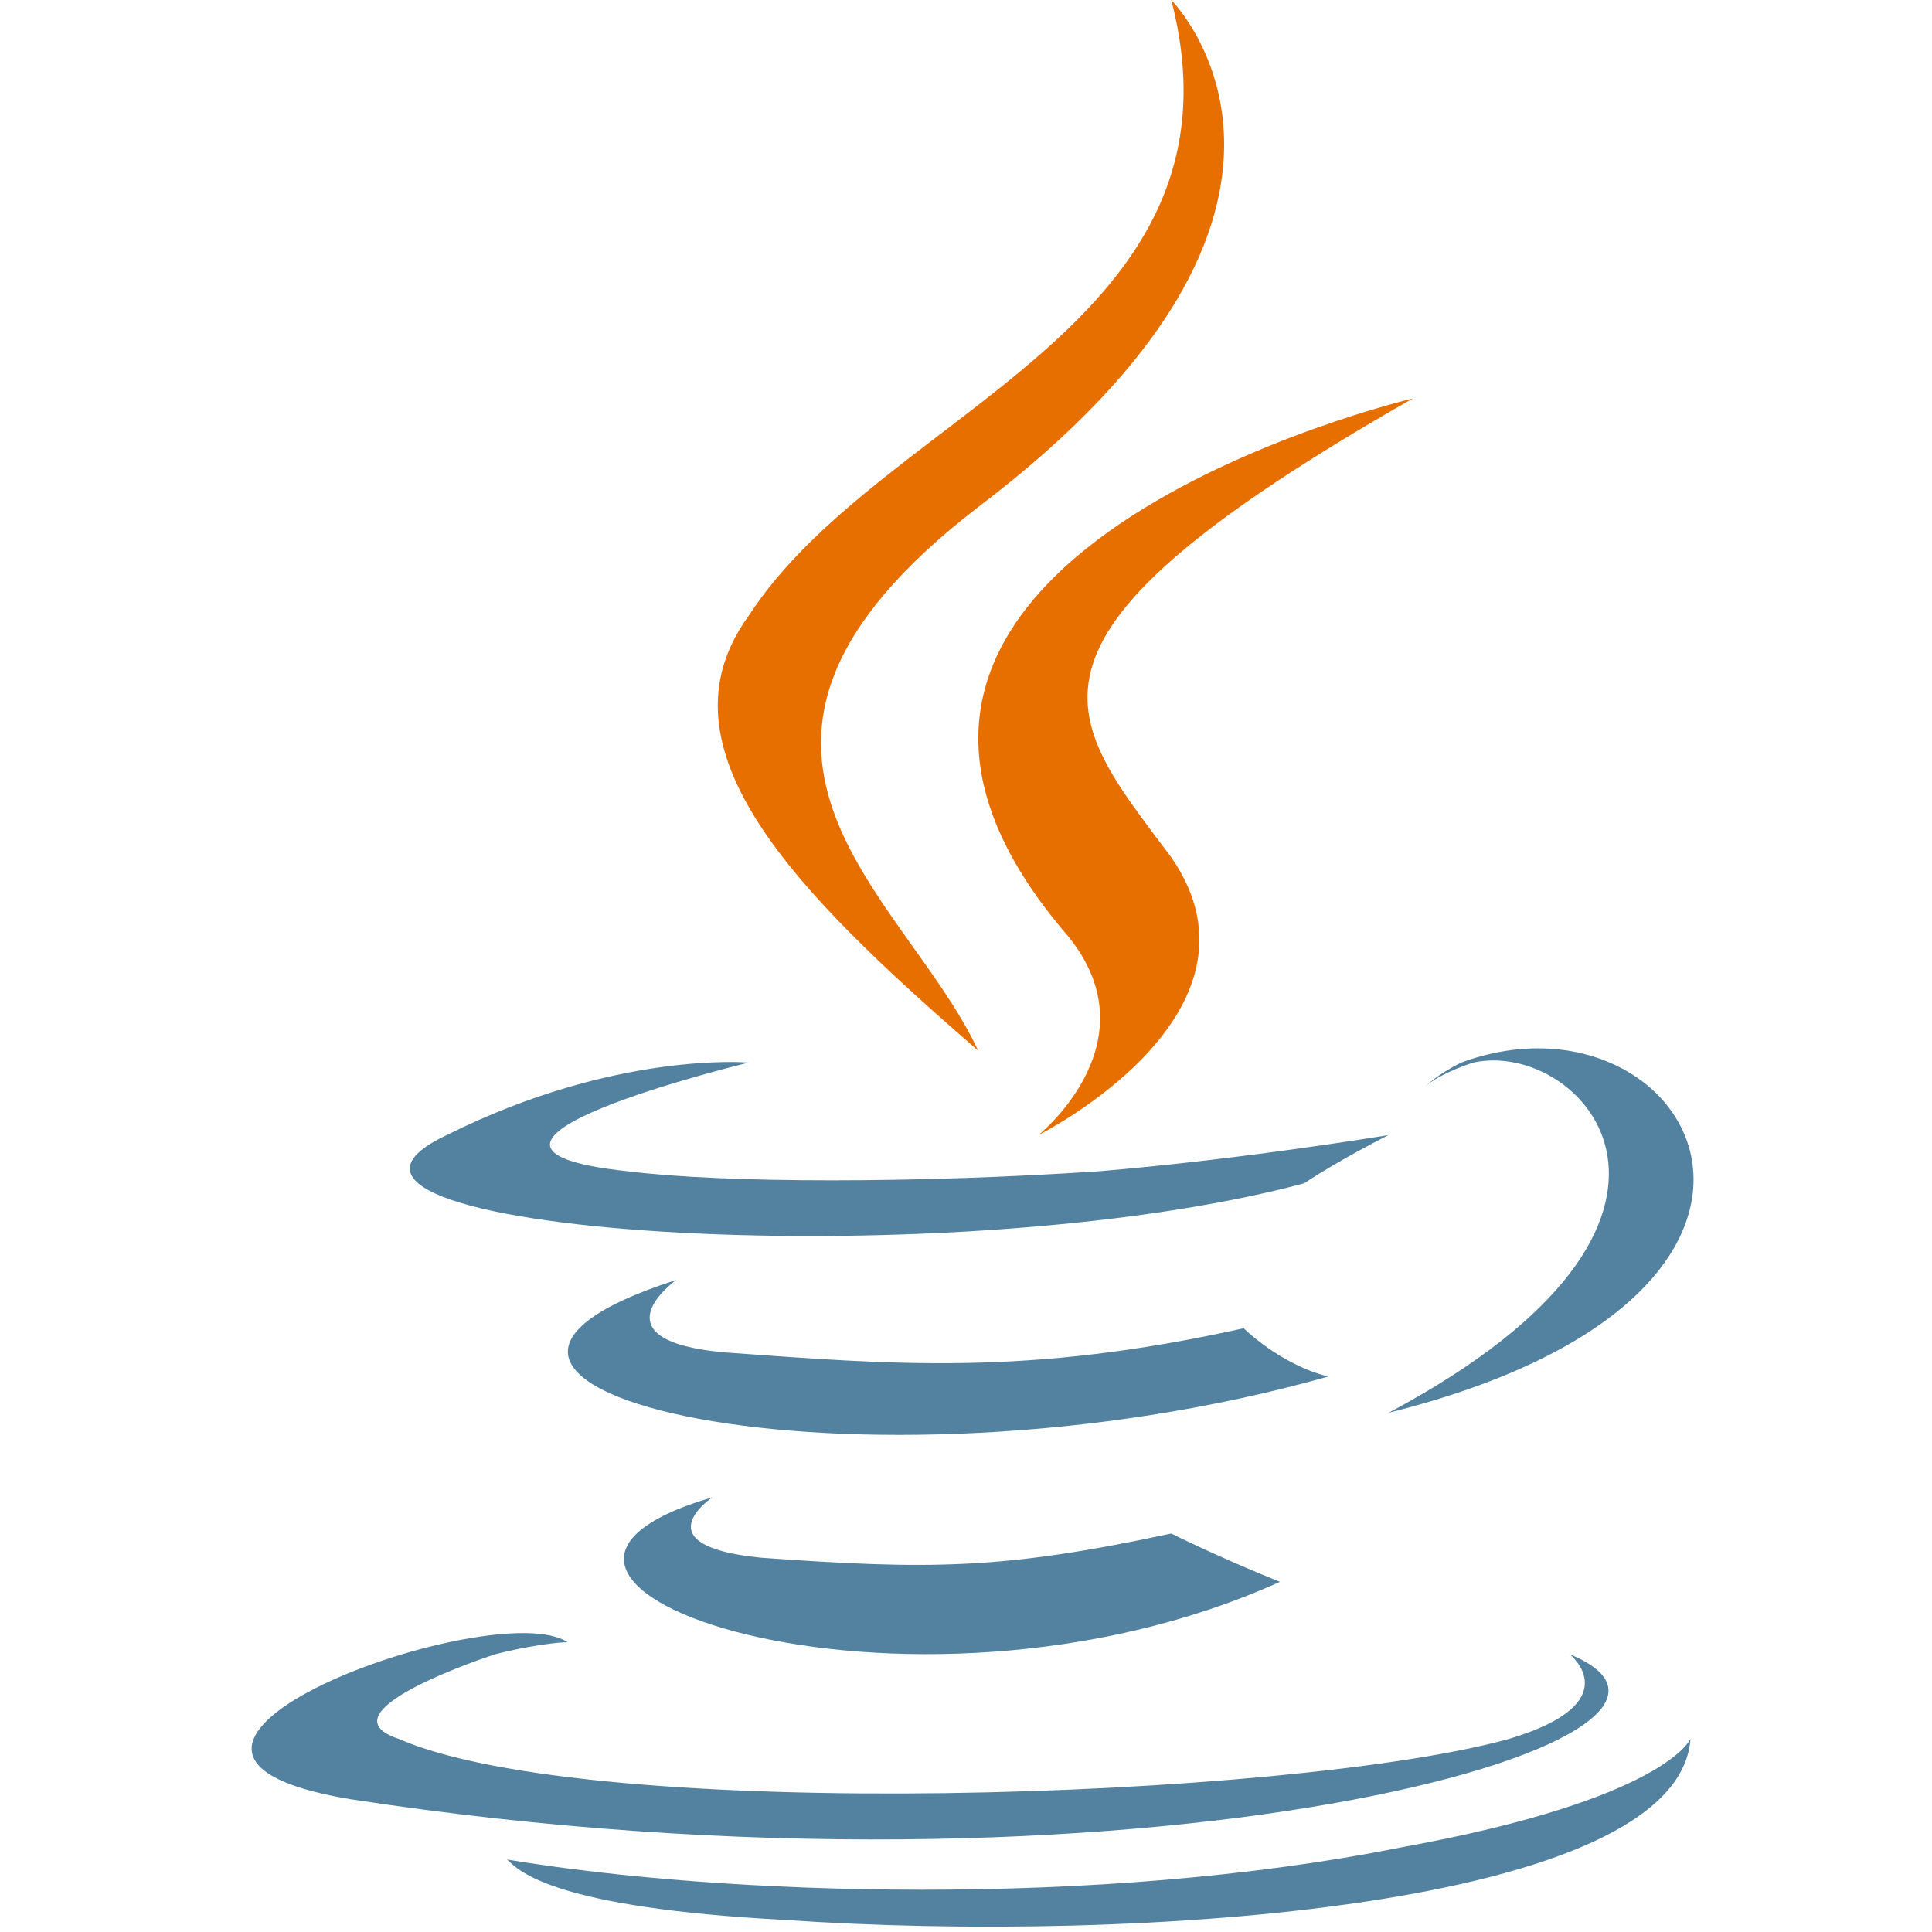
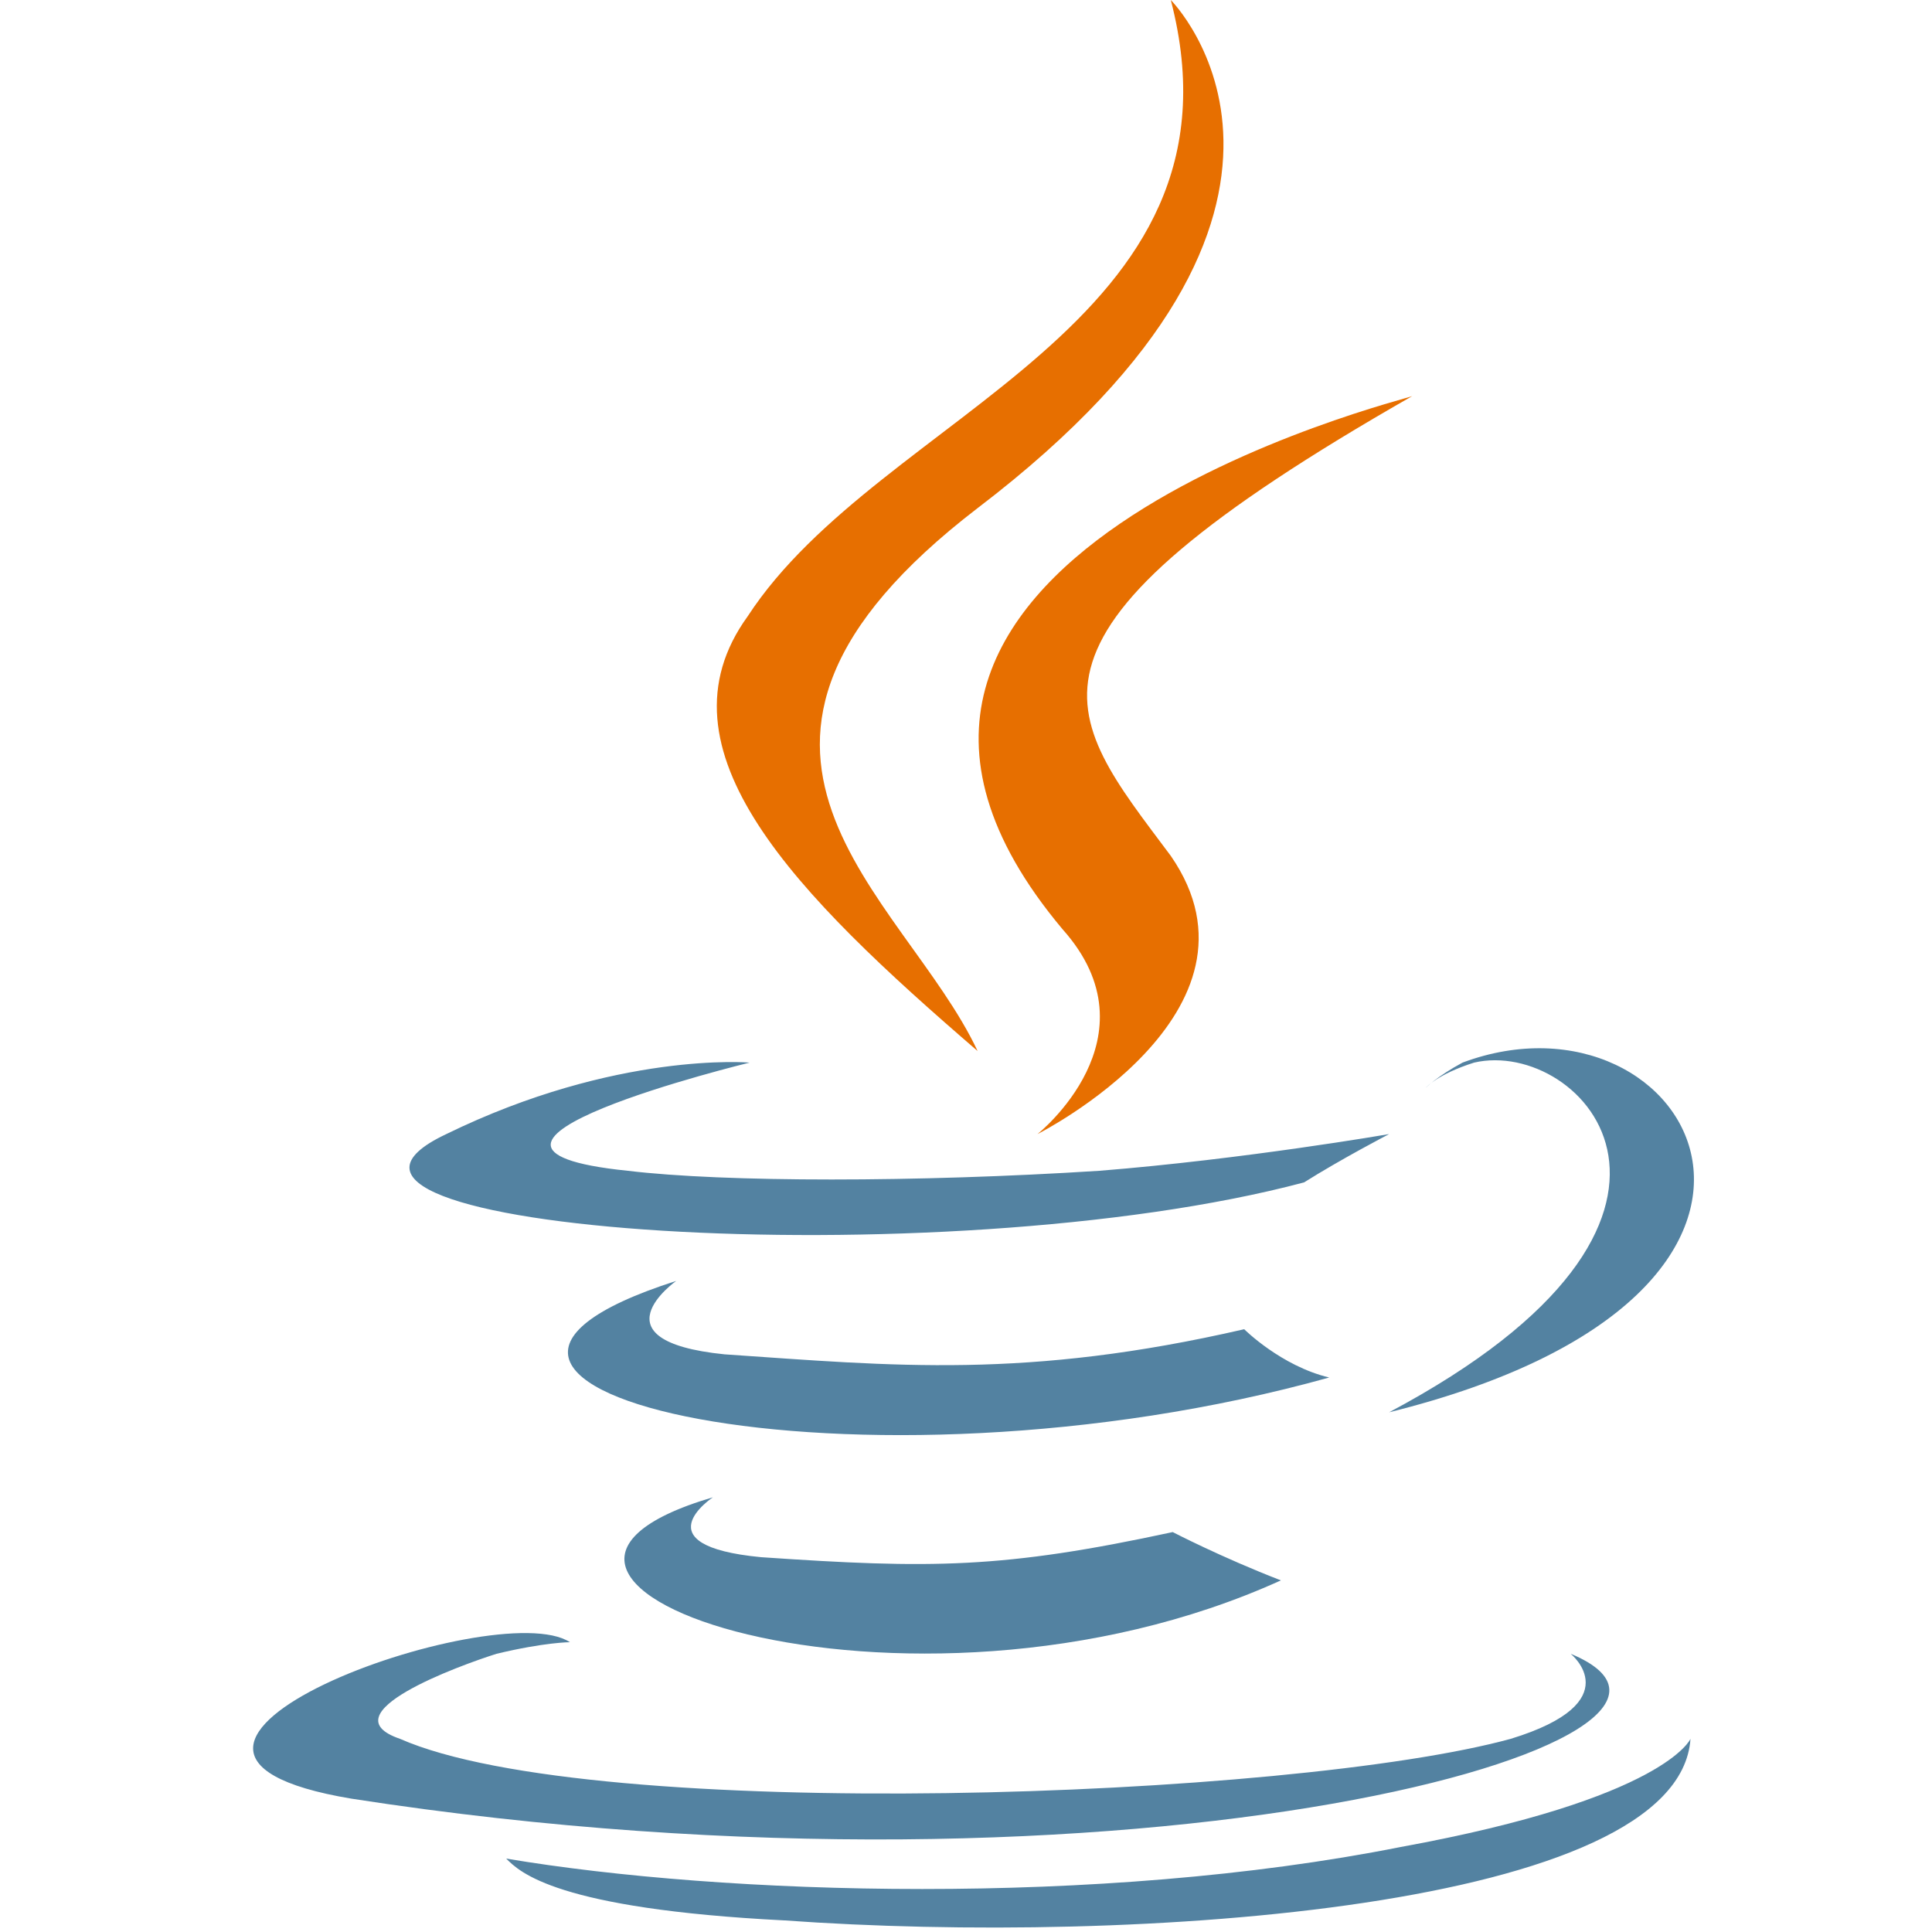
- <svg xmlns="http://www.w3.org/2000/svg" width="100pt" height="100pt" viewBox="0 0 100 100" version="1.1">
+ <svg xmlns="http://www.w3.org/2000/svg" version="1.0" id="Layer_1" x="0px" y="0px" width="100px" height="100px" viewBox="0 0 100 100" enable-background="new 0 0 100 100" xml:space="preserve">
  <g id="surface1">
-     <path style=" stroke:none;fill-rule:evenodd;fill:rgb(32.549%,50.98%,63.137%);fill-opacity:1;" d="M 36.875 77.5 C 36.875 77.5 33.125 80 39.375 80.625 C 48.125 81.25 51.875 81.25 60.625 79.375 C 60.625 79.375 63.125 80.625 66.25 81.875 C 46.875 90.625 21.875 81.875 36.875 77.5 M 35 66.25 C 35 66.25 30.625 69.375 37.5 70 C 46.25 70.625 53.125 71.25 64.375 68.75 C 64.375 68.75 66.25 70.625 68.75 71.25 C 44.375 78.125 17.5 71.875 35 66.25 " />
-     <path style=" stroke:none;fill-rule:evenodd;fill:rgb(90.588%,43.529%,0%);fill-opacity:1;" d="M 55 48.125 C 60 53.75 53.75 58.75 53.75 58.75 C 53.75 58.75 66.25 52.5 60.625 44.375 C 55 36.875 51.25 33.125 73.125 20.625 C 73.125 20.625 38.75 28.75 55 48.125 " />
-     <path style=" stroke:none;fill-rule:evenodd;fill:rgb(32.549%,50.98%,63.137%);fill-opacity:1;" d="M 81.25 85.625 C 81.25 85.625 84.375 88.125 78.125 90 C 66.875 93.125 30.625 94.375 20.625 90 C 16.875 88.75 23.75 86.25 25.625 85.625 C 28.125 85 29.375 85 29.375 85 C 25.625 82.5 3.125 90.625 18.125 93.125 C 58.75 99.375 91.875 90 81.25 85.625 M 38.75 55 C 38.75 55 20.625 59.375 32.5 60.625 C 37.5 61.25 47.5 61.25 56.875 60.625 C 64.375 60 71.875 58.75 71.875 58.75 C 71.875 58.75 69.375 60 67.5 61.25 C 48.75 66.25 12.5 63.75 23.125 58.75 C 31.875 54.375 38.75 55 38.75 55 M 71.875 73.125 C 90.625 63.125 81.875 53.75 76.25 55 C 74.375 55.625 73.75 56.25 73.75 56.25 C 73.75 56.25 74.375 55.625 75.625 55 C 87.5 50.625 96.875 66.875 71.875 73.125 C 71.875 73.75 71.875 73.75 71.875 73.125 " />
-     <path style=" stroke:none;fill-rule:evenodd;fill:rgb(90.588%,43.529%,0%);fill-opacity:1;" d="M 60.625 0 C 60.625 0 71.25 10.625 50.625 26.25 C 34.375 38.75 46.875 46.25 50.625 54.375 C 41.25 46.25 33.75 38.75 38.75 31.875 C 45.625 21.25 65 16.875 60.625 0 " />
-     <path style=" stroke:none;fill-rule:evenodd;fill:rgb(32.549%,50.98%,63.137%);fill-opacity:1;" d="M 40.625 99.375 C 58.75 100.625 86.875 98.75 87.5 90 C 87.5 90 86.25 93.125 72.5 95.625 C 56.875 98.75 37.5 98.125 26.25 96.25 C 26.875 96.875 28.75 98.75 40.625 99.375 " />
+     <path fill-rule="evenodd" clip-rule="evenodd" fill="#5382A1" d="M36.9,77.5c0,0-3.8,2.5,2.5,3.1c8.8,0.6,12.5,0.6,21.3-1.3   c0,0,2.5,1.3,5.6,2.5C46.9,90.6,21.9,81.9,36.9,77.5 M35,66.3c0,0-4.4,3.1,2.5,3.8c8.8,0.6,15.6,1.3,26.9-1.3c0,0,1.9,1.9,4.4,2.5   C44.4,78.1,17.5,71.9,35,66.3" />
+     <path fill-rule="evenodd" clip-rule="evenodd" fill="#E76F00" d="M55,48.1c5,5.6-1.3,10.6-1.3,10.6s12.5-6.3,6.9-14.4   c-5.6-7.5-9.4-11.3,12.5-23.8C73.1,20.6,38.8,28.8,55,48.1" />
+     <path fill-rule="evenodd" clip-rule="evenodd" fill="#5382A1" d="M81.3,85.6c0,0,3.1,2.5-3.1,4.4c-11.3,3.1-47.5,4.4-57.5,0   c-3.8-1.3,3.1-3.8,5-4.4c2.5-0.6,3.8-0.6,3.8-0.6c-3.8-2.5-26.3,5.6-11.3,8.1C58.8,99.4,91.9,90,81.3,85.6 M38.8,55   c0,0-18.1,4.4-6.3,5.6c5,0.6,15,0.6,24.4,0c7.5-0.6,15-1.9,15-1.9s-2.5,1.3-4.4,2.5c-18.8,5-55,2.5-44.4-2.5   C31.9,54.4,38.8,55,38.8,55 M71.9,73.1c18.8-10,10-19.4,4.4-18.1c-1.9,0.6-2.5,1.3-2.5,1.3s0.6-0.6,1.9-1.3   C87.5,50.6,96.9,66.9,71.9,73.1C71.9,73.8,71.9,73.8,71.9,73.1" />
+     <path fill-rule="evenodd" clip-rule="evenodd" fill="#E76F00" d="M60.6,0c0,0,10.6,10.6-10,26.3c-16.3,12.5-3.8,20,0,28.1   c-9.4-8.1-16.9-15.6-11.9-22.5C45.6,21.3,65,16.9,60.6,0" />
+     <path fill-rule="evenodd" clip-rule="evenodd" fill="#5382A1" d="M40.6,99.4c18.1,1.3,46.3-0.6,46.9-9.4c0,0-1.3,3.1-15,5.6   c-15.6,3.1-35,2.5-46.3,0.6C26.9,96.9,28.8,98.8,40.6,99.4" />
  </g>
</svg>
